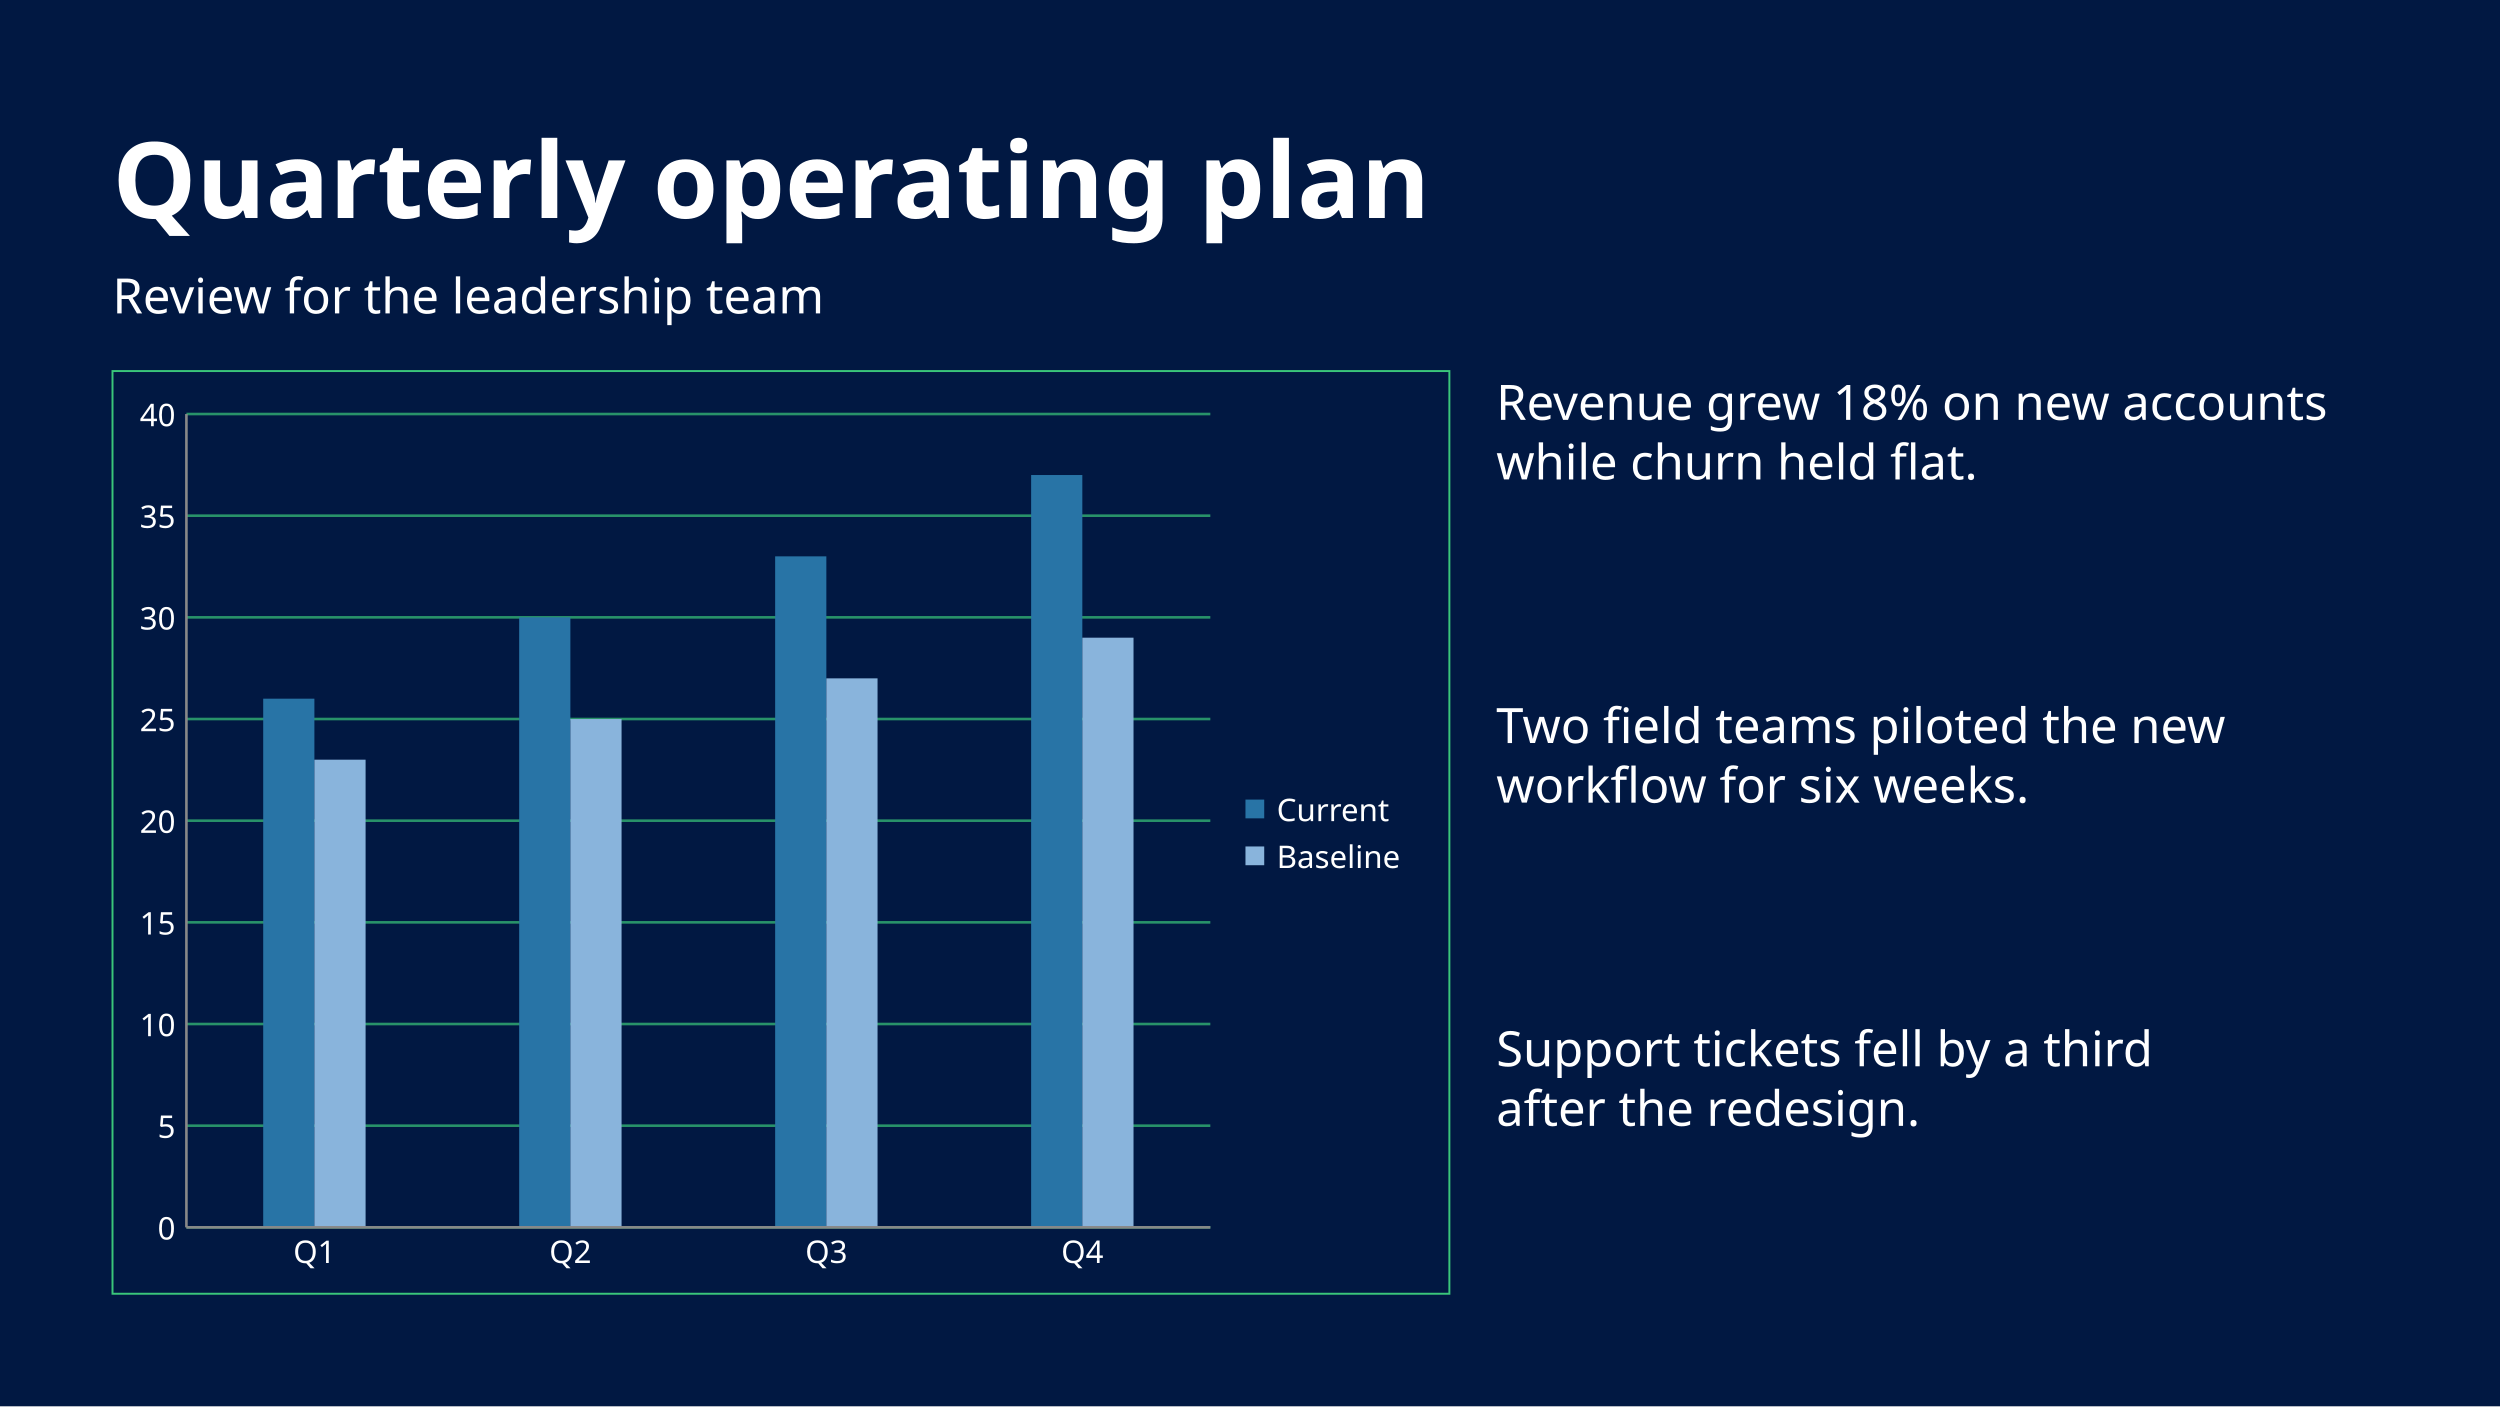
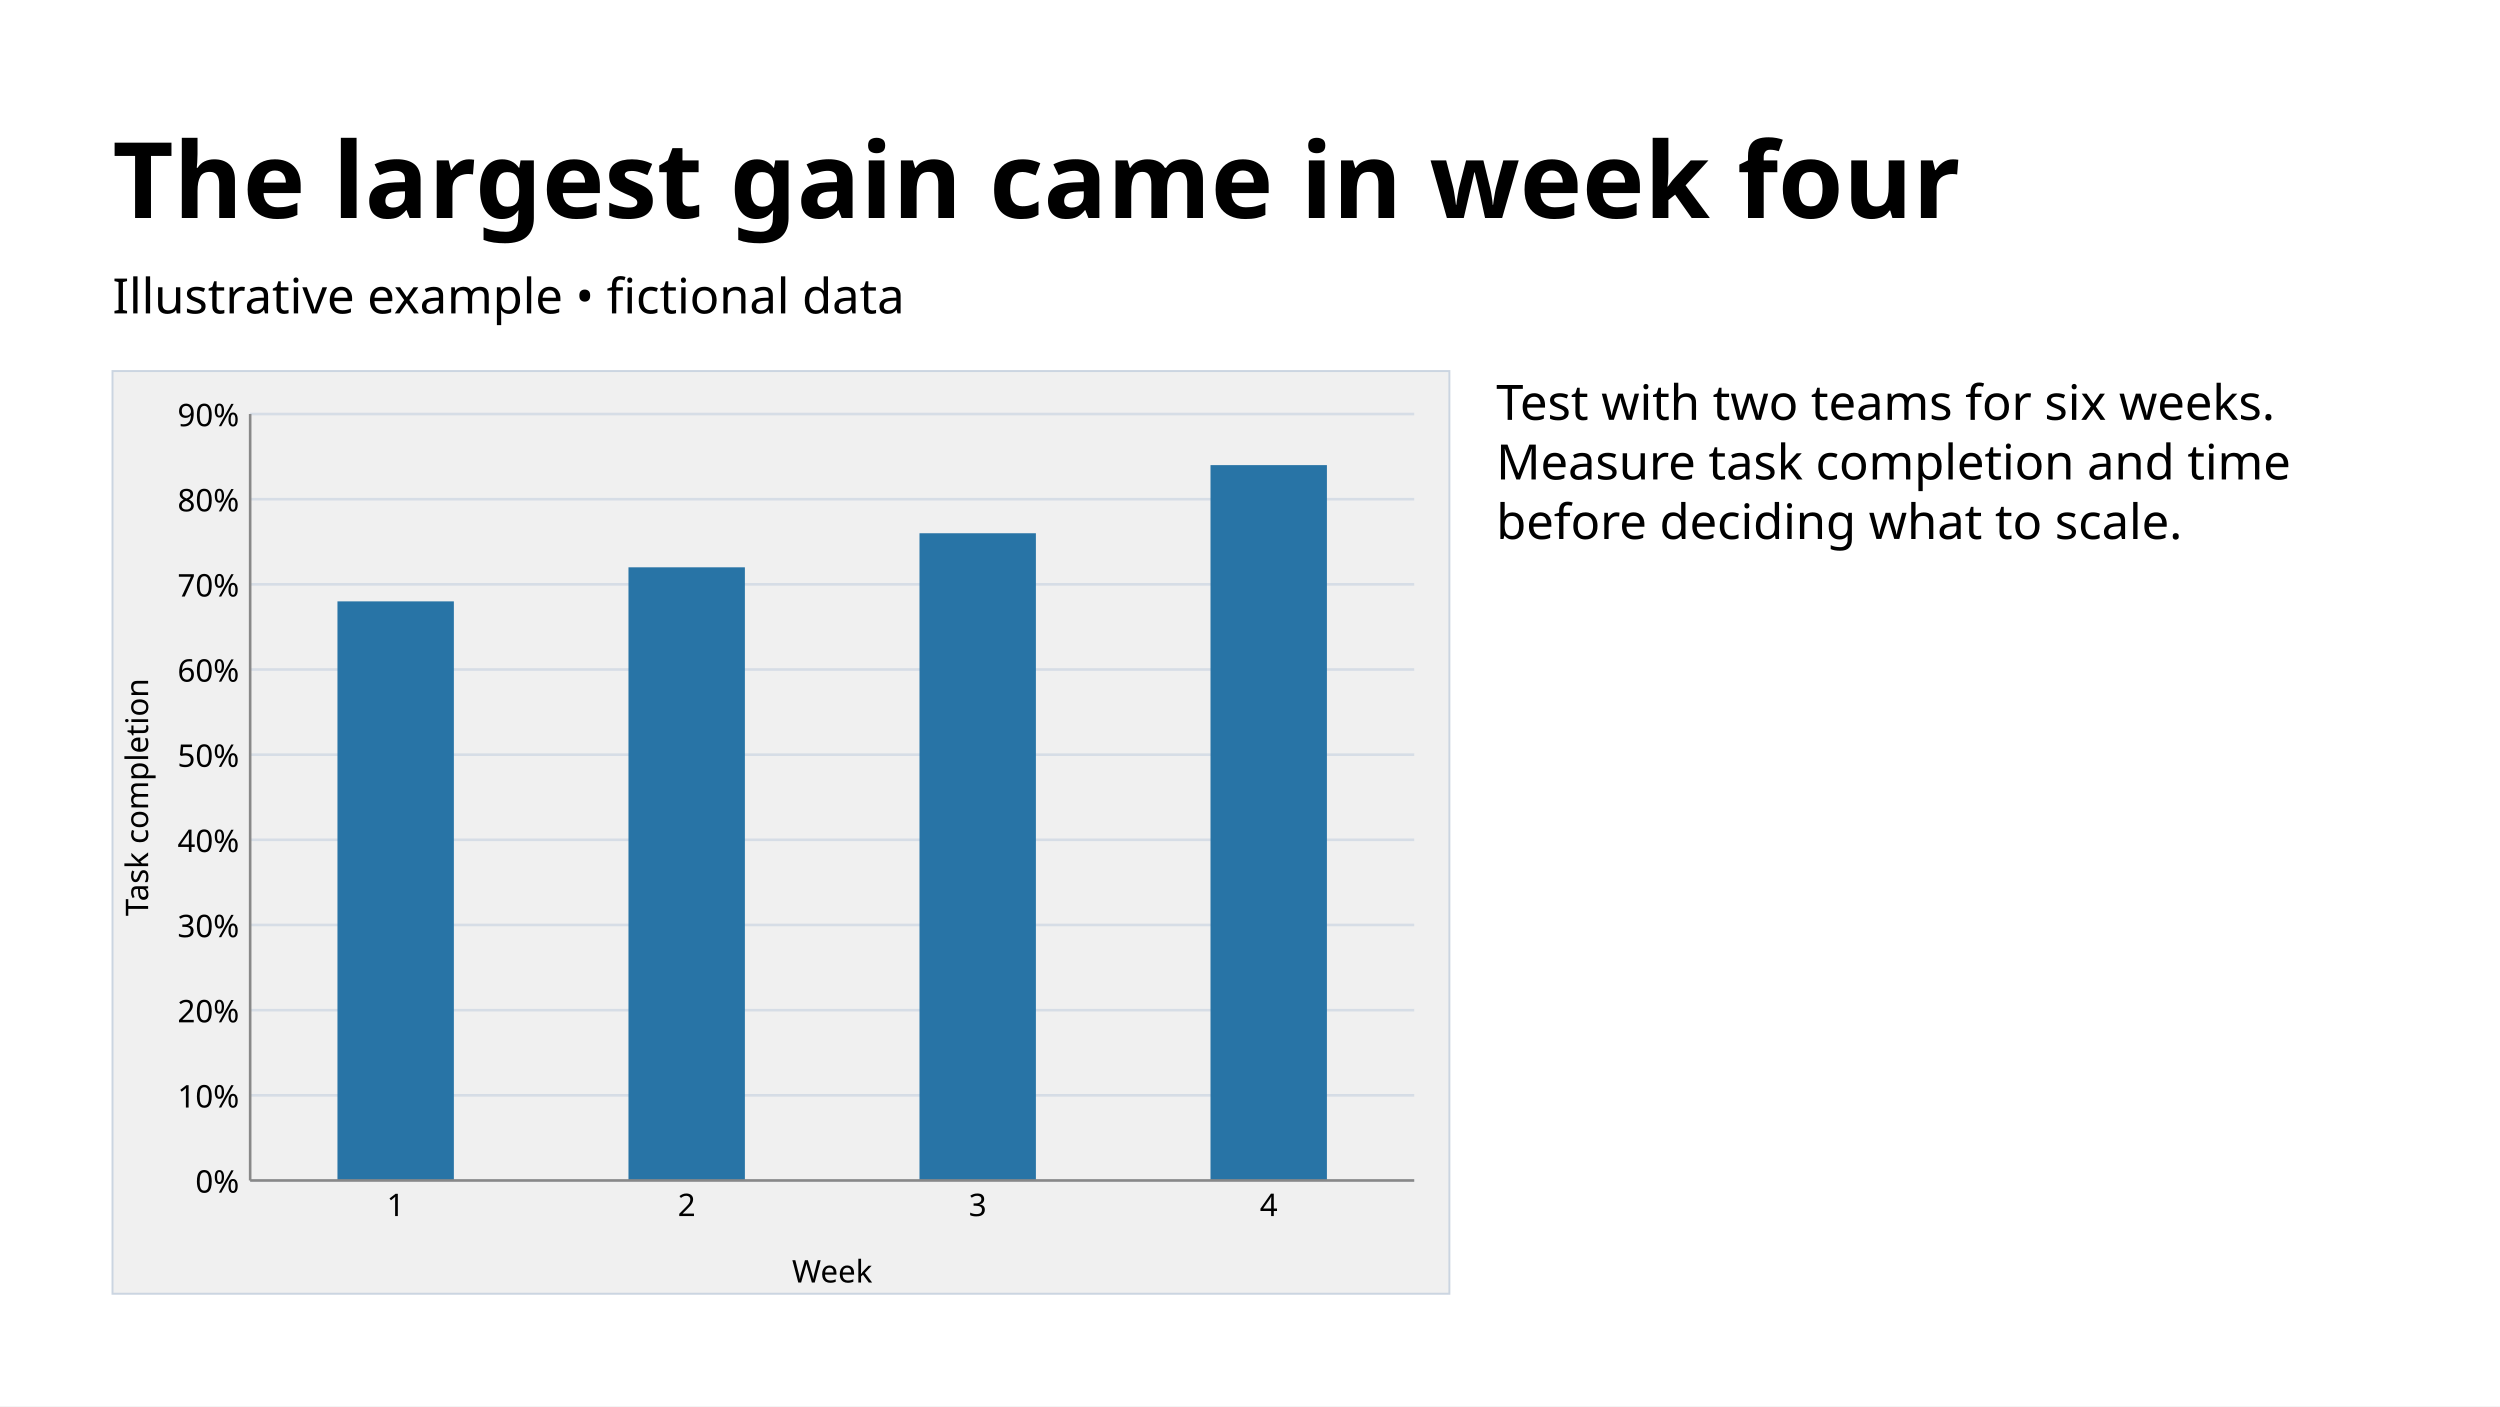
- <svg xmlns="http://www.w3.org/2000/svg" aria-label="Quarterly operating plan" aria-roledescription="slide" height="720" role="group" viewBox="0 0 1280 720" width="1280">
-   <rect aria-hidden="true" fill="#011842" height="720" opacity="1" width="1280" x="0" y="0" />
+ <svg xmlns="http://www.w3.org/2000/svg" aria-label="The largest gain came in week four" aria-roledescription="slide" height="720" role="group" viewBox="0 0 1280 720" width="1280">
+   <rect aria-hidden="true" fill="#FFFFFF" height="720" opacity="1" width="1280" x="0" y="0" />
  <g>
-     <text fill="#FFFFFF" font-family="Aptos Display, sans-serif" font-size="54" font-weight="700" style="white-space:pre" text-anchor="start" x="57.6" xml:space="preserve" y="111.6">Quarterly operating plan</text>
+     <text fill="#000000" font-family="Aptos Display, sans-serif" font-size="54" font-weight="700" style="white-space:pre" text-anchor="start" x="57.6" xml:space="preserve" y="111.6">The largest gain came in week four</text>
  </g>
  <g>
-     <text fill="#FFFFFF" font-family="Aptos, sans-serif" font-size="25" font-weight="400" style="white-space:pre" text-anchor="start" x="57.6" xml:space="preserve" y="160.48">Review for the leadership team</text>
+     <text fill="#000000" font-family="Aptos, sans-serif" font-size="25" font-weight="400" style="white-space:pre" text-anchor="start" x="57.6" xml:space="preserve" y="160.48">Illustrative example • fictional data</text>
  </g>
  <g>
-     <rect fill="#011842" height="472.42" stroke="#3AC67A" stroke-width="1" width="684.48" x="57.6" y="189.98" />
-     <rect fill="#2874A6" height="9.6" width="9.6" x="637.68" y="409.39" />
+     <rect fill="#F0F0F0" height="472.42" stroke="#CBD5E1" stroke-width="1" width="684.48" x="57.6" y="189.98" />
    <g>
-       <text fill="#FFFFFF" font-family="Aptos, sans-serif" font-size="16" font-weight="400" style="white-space:pre" text-anchor="start" x="653.68" xml:space="preserve" y="420.43">Current</text>
-     </g>
-     <rect fill="#89B4DC" height="9.6" width="9.6" x="637.68" y="433.39" />
-     <g>
-       <text fill="#FFFFFF" font-family="Aptos, sans-serif" font-size="16" font-weight="400" style="white-space:pre" text-anchor="start" x="653.68" xml:space="preserve" y="444.43">Baseline</text>
+       <text fill="#000000" font-family="Aptos, sans-serif" font-size="16" font-weight="400" style="white-space:pre" text-anchor="middle" x="202.58" xml:space="preserve" y="622.64">1</text>
    </g>
    <g>
-       <text fill="#FFFFFF" font-family="Aptos, sans-serif" font-size="16" font-weight="400" style="white-space:pre" text-anchor="middle" x="160.97" xml:space="preserve" y="646.64">Q1</text>
+       <text fill="#000000" font-family="Aptos, sans-serif" font-size="16" font-weight="400" style="white-space:pre" text-anchor="middle" x="351.58" xml:space="preserve" y="622.64">2</text>
    </g>
    <g>
-       <text fill="#FFFFFF" font-family="Aptos, sans-serif" font-size="16" font-weight="400" style="white-space:pre" text-anchor="middle" x="292.03" xml:space="preserve" y="646.64">Q2</text>
+       <text fill="#000000" font-family="Aptos, sans-serif" font-size="16" font-weight="400" style="white-space:pre" text-anchor="middle" x="500.58" xml:space="preserve" y="622.64">3</text>
    </g>
    <g>
-       <text fill="#FFFFFF" font-family="Aptos, sans-serif" font-size="16" font-weight="400" style="white-space:pre" text-anchor="middle" x="423.09" xml:space="preserve" y="646.64">Q3</text>
+       <text fill="#000000" font-family="Aptos, sans-serif" font-size="16" font-weight="400" style="white-space:pre" text-anchor="middle" x="649.58" xml:space="preserve" y="622.64">4</text>
    </g>
+     <line stroke="#CBD5E1" stroke-opacity="0.7" stroke-width="1.333" x1="128.08" x2="724.08" y1="604.4" y2="604.4" />
    <g>
-       <text fill="#FFFFFF" font-family="Aptos, sans-serif" font-size="16" font-weight="400" style="white-space:pre" text-anchor="middle" x="554.15" xml:space="preserve" y="646.64">Q4</text>
+       <text fill="#000000" font-family="Aptos, sans-serif" font-size="16" font-weight="400" style="white-space:pre" text-anchor="end" x="122.48" xml:space="preserve" y="610.64">0%</text>
    </g>
-     <line stroke="#3AC67A" stroke-opacity="0.7" stroke-width="1.333" x1="95.44" x2="619.68" y1="628.4" y2="628.4" />
+     <line stroke="#CBD5E1" stroke-opacity="0.7" stroke-width="1.333" x1="128.08" x2="724.08" y1="560.798" y2="560.798" />
    <g>
-       <text fill="#FFFFFF" font-family="Aptos, sans-serif" font-size="16" font-weight="400" style="white-space:pre" text-anchor="end" x="89.84" xml:space="preserve" y="634.64">0</text>
+       <text fill="#000000" font-family="Aptos, sans-serif" font-size="16" font-weight="400" style="white-space:pre" text-anchor="end" x="122.48" xml:space="preserve" y="567.038">10%</text>
    </g>
-     <line stroke="#3AC67A" stroke-opacity="0.7" stroke-width="1.333" x1="95.44" x2="619.68" y1="576.347" y2="576.347" />
+     <line stroke="#CBD5E1" stroke-opacity="0.7" stroke-width="1.333" x1="128.08" x2="724.08" y1="517.196" y2="517.196" />
    <g>
-       <text fill="#FFFFFF" font-family="Aptos, sans-serif" font-size="16" font-weight="400" style="white-space:pre" text-anchor="end" x="89.84" xml:space="preserve" y="582.587">5</text>
+       <text fill="#000000" font-family="Aptos, sans-serif" font-size="16" font-weight="400" style="white-space:pre" text-anchor="end" x="122.48" xml:space="preserve" y="523.436">20%</text>
    </g>
-     <line stroke="#3AC67A" stroke-opacity="0.7" stroke-width="1.333" x1="95.44" x2="619.68" y1="524.295" y2="524.295" />
+     <line stroke="#CBD5E1" stroke-opacity="0.7" stroke-width="1.333" x1="128.08" x2="724.08" y1="473.593" y2="473.593" />
    <g>
-       <text fill="#FFFFFF" font-family="Aptos, sans-serif" font-size="16" font-weight="400" style="white-space:pre" text-anchor="end" x="89.84" xml:space="preserve" y="530.535">10</text>
+       <text fill="#000000" font-family="Aptos, sans-serif" font-size="16" font-weight="400" style="white-space:pre" text-anchor="end" x="122.48" xml:space="preserve" y="479.833">30%</text>
    </g>
-     <line stroke="#3AC67A" stroke-opacity="0.7" stroke-width="1.333" x1="95.44" x2="619.68" y1="472.242" y2="472.242" />
+     <line stroke="#CBD5E1" stroke-opacity="0.7" stroke-width="1.333" x1="128.08" x2="724.08" y1="429.991" y2="429.991" />
    <g>
-       <text fill="#FFFFFF" font-family="Aptos, sans-serif" font-size="16" font-weight="400" style="white-space:pre" text-anchor="end" x="89.84" xml:space="preserve" y="478.482">15</text>
+       <text fill="#000000" font-family="Aptos, sans-serif" font-size="16" font-weight="400" style="white-space:pre" text-anchor="end" x="122.48" xml:space="preserve" y="436.231">40%</text>
    </g>
-     <line stroke="#3AC67A" stroke-opacity="0.7" stroke-width="1.333" x1="95.44" x2="619.68" y1="420.19" y2="420.19" />
+     <line stroke="#CBD5E1" stroke-opacity="0.7" stroke-width="1.333" x1="128.08" x2="724.08" y1="386.389" y2="386.389" />
    <g>
-       <text fill="#FFFFFF" font-family="Aptos, sans-serif" font-size="16" font-weight="400" style="white-space:pre" text-anchor="end" x="89.84" xml:space="preserve" y="426.43">20</text>
+       <text fill="#000000" font-family="Aptos, sans-serif" font-size="16" font-weight="400" style="white-space:pre" text-anchor="end" x="122.48" xml:space="preserve" y="392.629">50%</text>
    </g>
-     <line stroke="#3AC67A" stroke-opacity="0.7" stroke-width="1.333" x1="95.44" x2="619.68" y1="368.137" y2="368.137" />
+     <line stroke="#CBD5E1" stroke-opacity="0.7" stroke-width="1.333" x1="128.08" x2="724.08" y1="342.787" y2="342.787" />
    <g>
-       <text fill="#FFFFFF" font-family="Aptos, sans-serif" font-size="16" font-weight="400" style="white-space:pre" text-anchor="end" x="89.84" xml:space="preserve" y="374.377">25</text>
+       <text fill="#000000" font-family="Aptos, sans-serif" font-size="16" font-weight="400" style="white-space:pre" text-anchor="end" x="122.48" xml:space="preserve" y="349.027">60%</text>
    </g>
-     <line stroke="#3AC67A" stroke-opacity="0.7" stroke-width="1.333" x1="95.44" x2="619.68" y1="316.085" y2="316.085" />
+     <line stroke="#CBD5E1" stroke-opacity="0.7" stroke-width="1.333" x1="128.08" x2="724.08" y1="299.184" y2="299.184" />
    <g>
-       <text fill="#FFFFFF" font-family="Aptos, sans-serif" font-size="16" font-weight="400" style="white-space:pre" text-anchor="end" x="89.84" xml:space="preserve" y="322.325">30</text>
+       <text fill="#000000" font-family="Aptos, sans-serif" font-size="16" font-weight="400" style="white-space:pre" text-anchor="end" x="122.48" xml:space="preserve" y="305.424">70%</text>
    </g>
-     <line stroke="#3AC67A" stroke-opacity="0.7" stroke-width="1.333" x1="95.44" x2="619.68" y1="264.032" y2="264.032" />
+     <line stroke="#CBD5E1" stroke-opacity="0.7" stroke-width="1.333" x1="128.08" x2="724.08" y1="255.582" y2="255.582" />
    <g>
-       <text fill="#FFFFFF" font-family="Aptos, sans-serif" font-size="16" font-weight="400" style="white-space:pre" text-anchor="end" x="89.84" xml:space="preserve" y="270.272">35</text>
+       <text fill="#000000" font-family="Aptos, sans-serif" font-size="16" font-weight="400" style="white-space:pre" text-anchor="end" x="122.48" xml:space="preserve" y="261.822">80%</text>
    </g>
-     <line stroke="#3AC67A" stroke-opacity="0.7" stroke-width="1.333" x1="95.44" x2="619.68" y1="211.98" y2="211.98" />
+     <line stroke="#CBD5E1" stroke-opacity="0.7" stroke-width="1.333" x1="128.08" x2="724.08" y1="211.98" y2="211.98" />
    <g>
-       <text fill="#FFFFFF" font-family="Aptos, sans-serif" font-size="16" font-weight="400" style="white-space:pre" text-anchor="end" x="89.84" xml:space="preserve" y="218.22">40</text>
+       <text fill="#000000" font-family="Aptos, sans-serif" font-size="16" font-weight="400" style="white-space:pre" text-anchor="end" x="122.48" xml:space="preserve" y="218.22">90%</text>
    </g>
-     <rect fill="#2874A6" height="270.673" width="26.212" x="134.758" y="357.727" />
-     <rect fill="#2874A6" height="312.315" width="26.212" x="265.818" y="316.085" />
-     <rect fill="#2874A6" height="343.546" width="26.212" x="396.878" y="284.853" />
-     <rect fill="#2874A6" height="385.188" width="26.212" x="527.938" y="243.212" />
-     <rect fill="#89B4DC" height="239.442" width="26.212" x="160.97" y="388.958" />
-     <rect fill="#89B4DC" height="260.263" width="26.212" x="292.03" y="368.137" />
-     <rect fill="#89B4DC" height="281.083" width="26.212" x="423.09" y="347.317" />
-     <rect fill="#89B4DC" height="301.904" width="26.212" x="554.15" y="326.495" />
-     <line stroke="#888888" stroke-width="1.333" x1="95.44" x2="95.44" y1="211.98" y2="628.4" />
-     <line stroke="#888888" stroke-width="1.333" x1="95.44" x2="619.68" y1="628.4" y2="628.4" />
+     <rect fill="#2874A6" height="296.495" width="59.6" x="172.78" y="307.905" />
+     <rect fill="#2874A6" height="313.936" width="59.6" x="321.78" y="290.464" />
+     <rect fill="#2874A6" height="331.377" width="59.6" x="470.78" y="273.023" />
+     <rect fill="#2874A6" height="366.259" width="59.6" x="619.78" y="238.141" />
+     <line stroke="#888888" stroke-width="1.333" x1="128.08" x2="128.08" y1="211.98" y2="604.4" />
+     <line stroke="#888888" stroke-width="1.333" x1="128.08" x2="724.08" y1="604.4" y2="604.4" />
+     <g>
+       <text fill="#000000" font-family="Aptos, sans-serif" font-size="16" font-weight="400" style="white-space:pre" text-anchor="middle" x="426.08" xml:space="preserve" y="656.64">Week</text>
+     </g>
+     <g transform="rotate(-90 69.6 408.19)">
+       <g>
+         <text fill="#000000" font-family="Aptos, sans-serif" font-size="16" font-weight="400" style="white-space:pre" text-anchor="middle" x="69.6" xml:space="preserve" y="414.43">Task completion</text>
+       </g>
+     </g>
  </g>
  <g>
-     <text fill="#FFFFFF" font-family="Aptos, sans-serif" font-size="25" font-weight="400" style="white-space:pre" text-anchor="start" x="766.08" xml:space="preserve" y="214.98">Revenue grew 18% on new accounts </text>
-     <text fill="#FFFFFF" font-family="Aptos, sans-serif" font-size="25" font-weight="400" style="white-space:pre" text-anchor="start" x="766.08" xml:space="preserve" y="245.48">while churn held flat.</text>
-   </g>
-   <g>
-     <text fill="#FFFFFF" font-family="Aptos, sans-serif" font-size="25" font-weight="400" style="white-space:pre" text-anchor="start" x="766.08" xml:space="preserve" y="380.453">Two field teams piloted the new </text>
-     <text fill="#FFFFFF" font-family="Aptos, sans-serif" font-size="25" font-weight="400" style="white-space:pre" text-anchor="start" x="766.08" xml:space="preserve" y="410.953">workflow for six weeks.</text>
-   </g>
-   <g>
-     <text fill="#FFFFFF" font-family="Aptos, sans-serif" font-size="25" font-weight="400" style="white-space:pre" text-anchor="start" x="766.08" xml:space="preserve" y="545.927">Support tickets fell by a third </text>
-     <text fill="#FFFFFF" font-family="Aptos, sans-serif" font-size="25" font-weight="400" style="white-space:pre" text-anchor="start" x="766.08" xml:space="preserve" y="576.427">after the redesign.</text>
+     <text fill="#000000" font-family="Aptos, sans-serif" font-size="25" font-weight="400" style="white-space:pre" text-anchor="start" x="766.08" xml:space="preserve" y="214.98">Test with two teams for six weeks. </text>
+     <text fill="#000000" font-family="Aptos, sans-serif" font-size="25" font-weight="400" style="white-space:pre" text-anchor="start" x="766.08" xml:space="preserve" y="245.48">Measure task completion and time </text>
+     <text fill="#000000" font-family="Aptos, sans-serif" font-size="25" font-weight="400" style="white-space:pre" text-anchor="start" x="766.08" xml:space="preserve" y="275.98">before deciding what to scale.</text>
  </g>
</svg>
